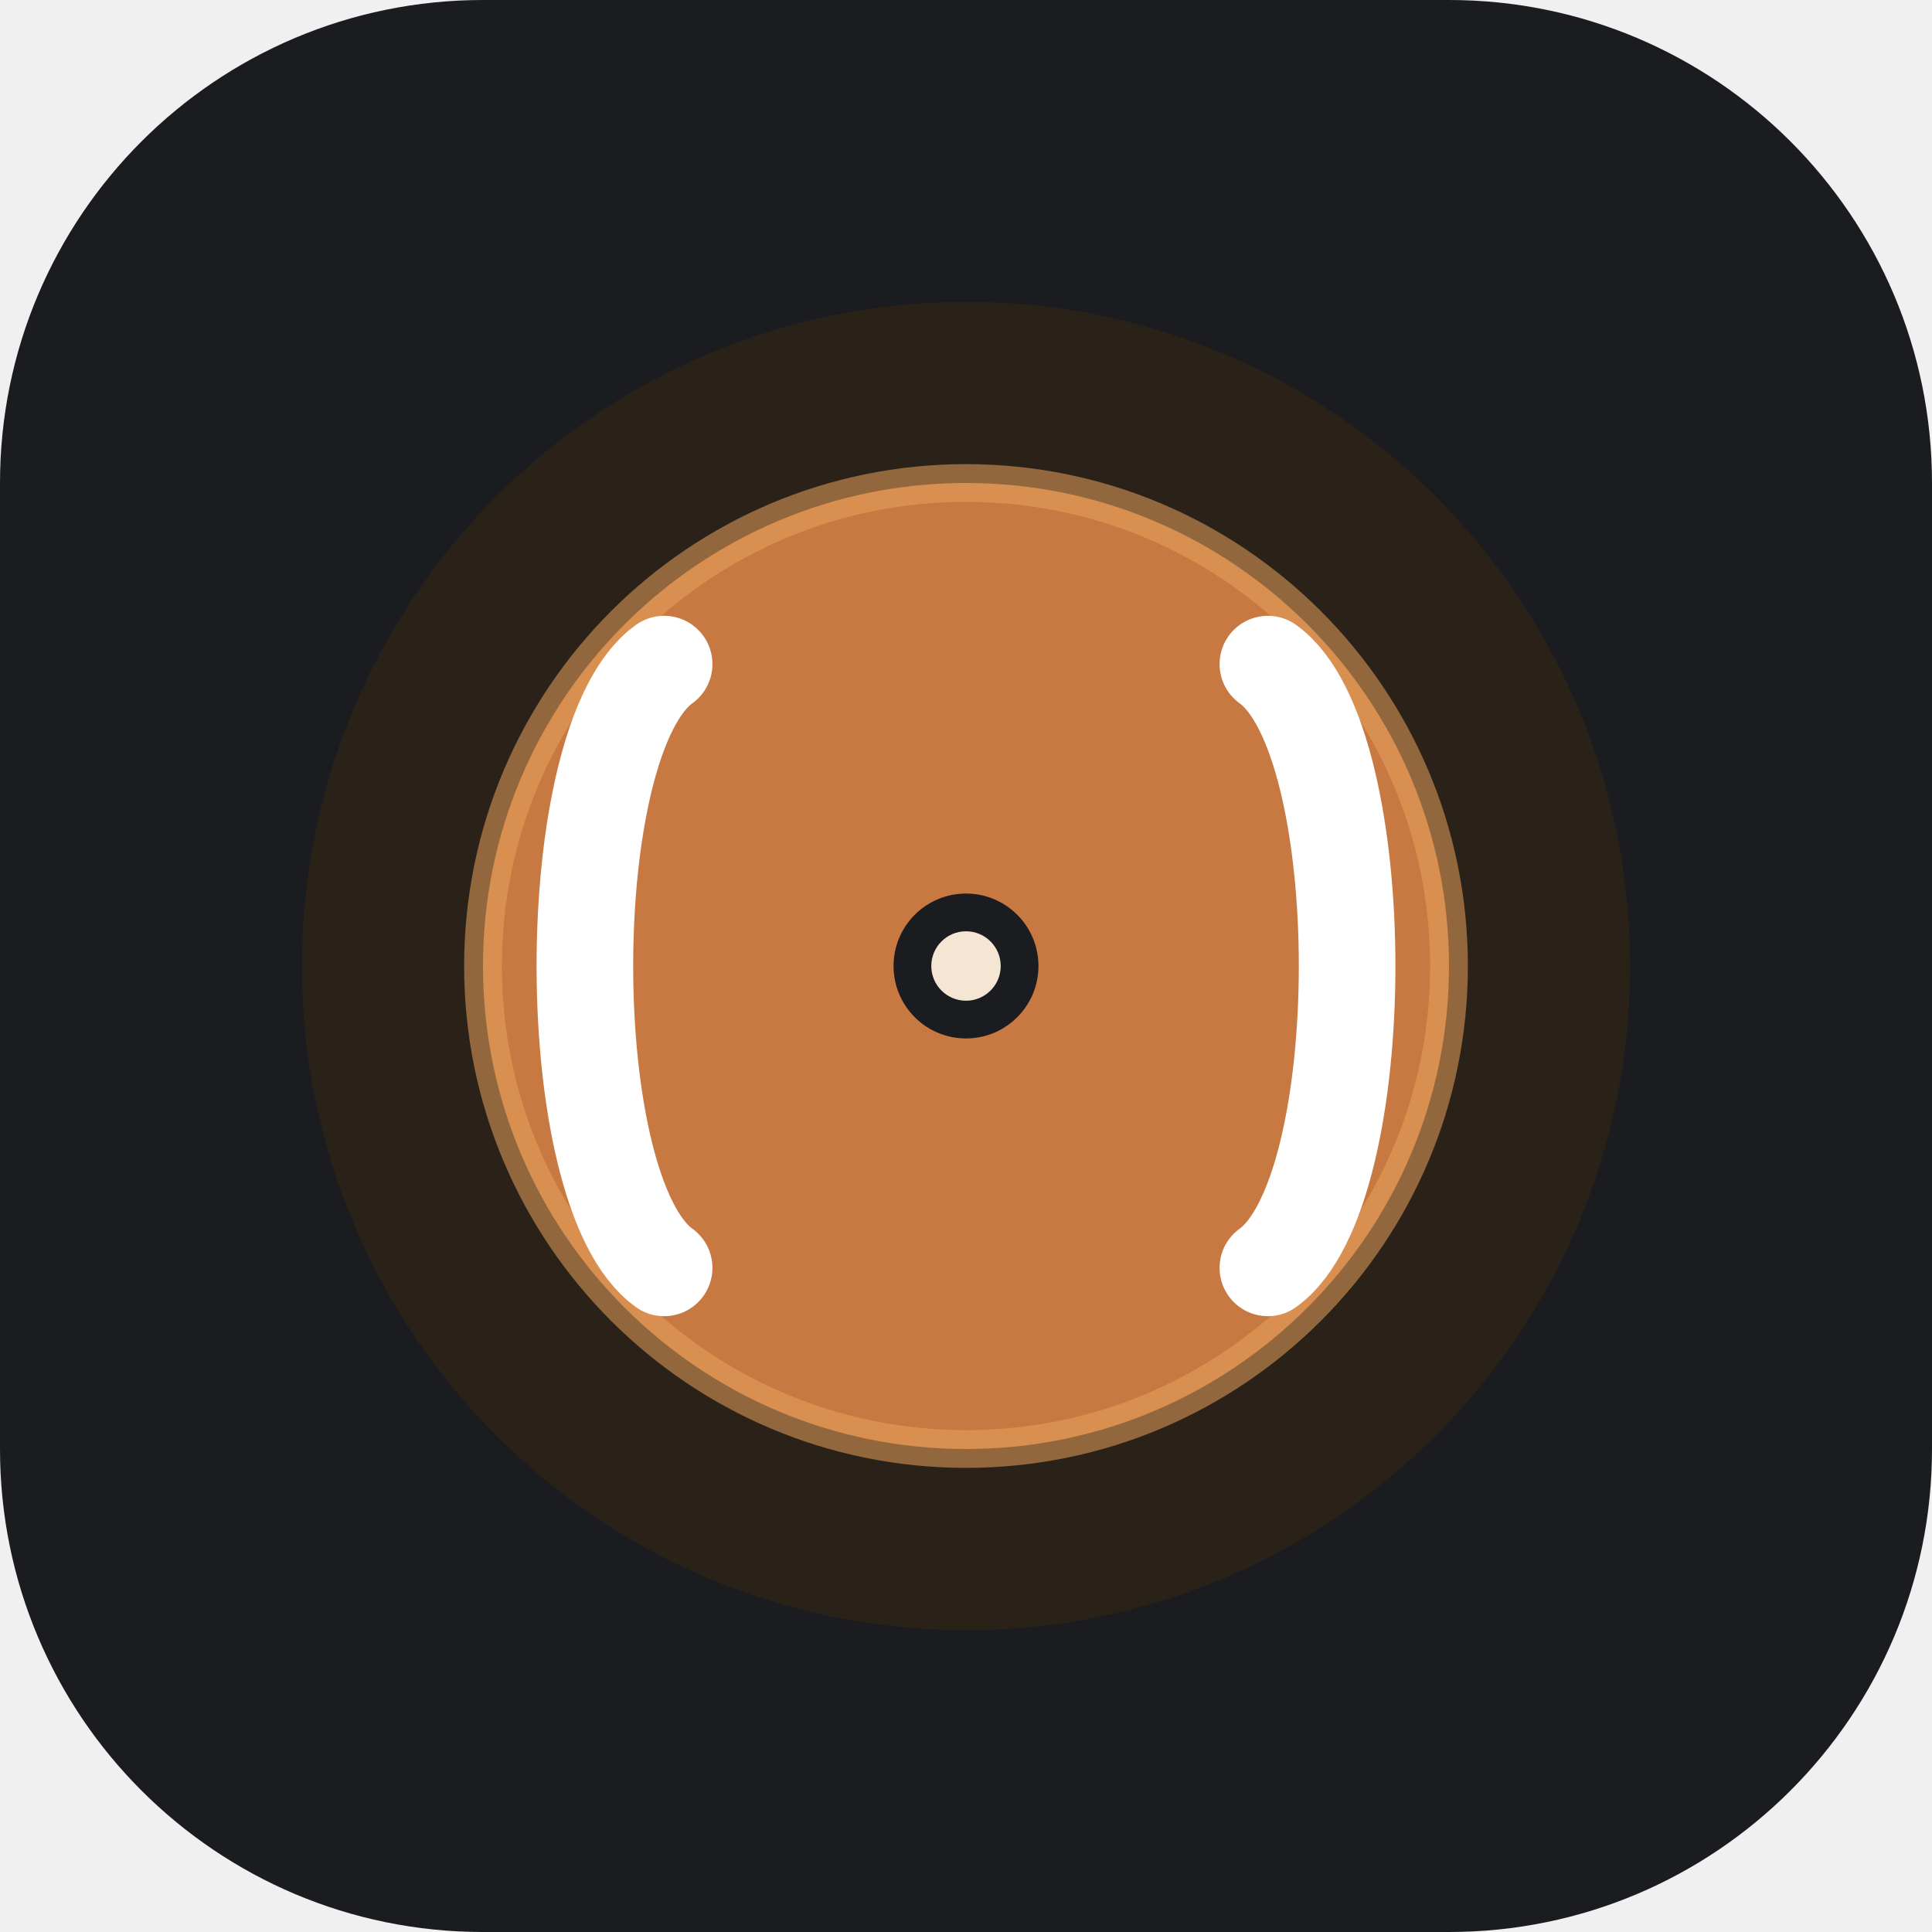
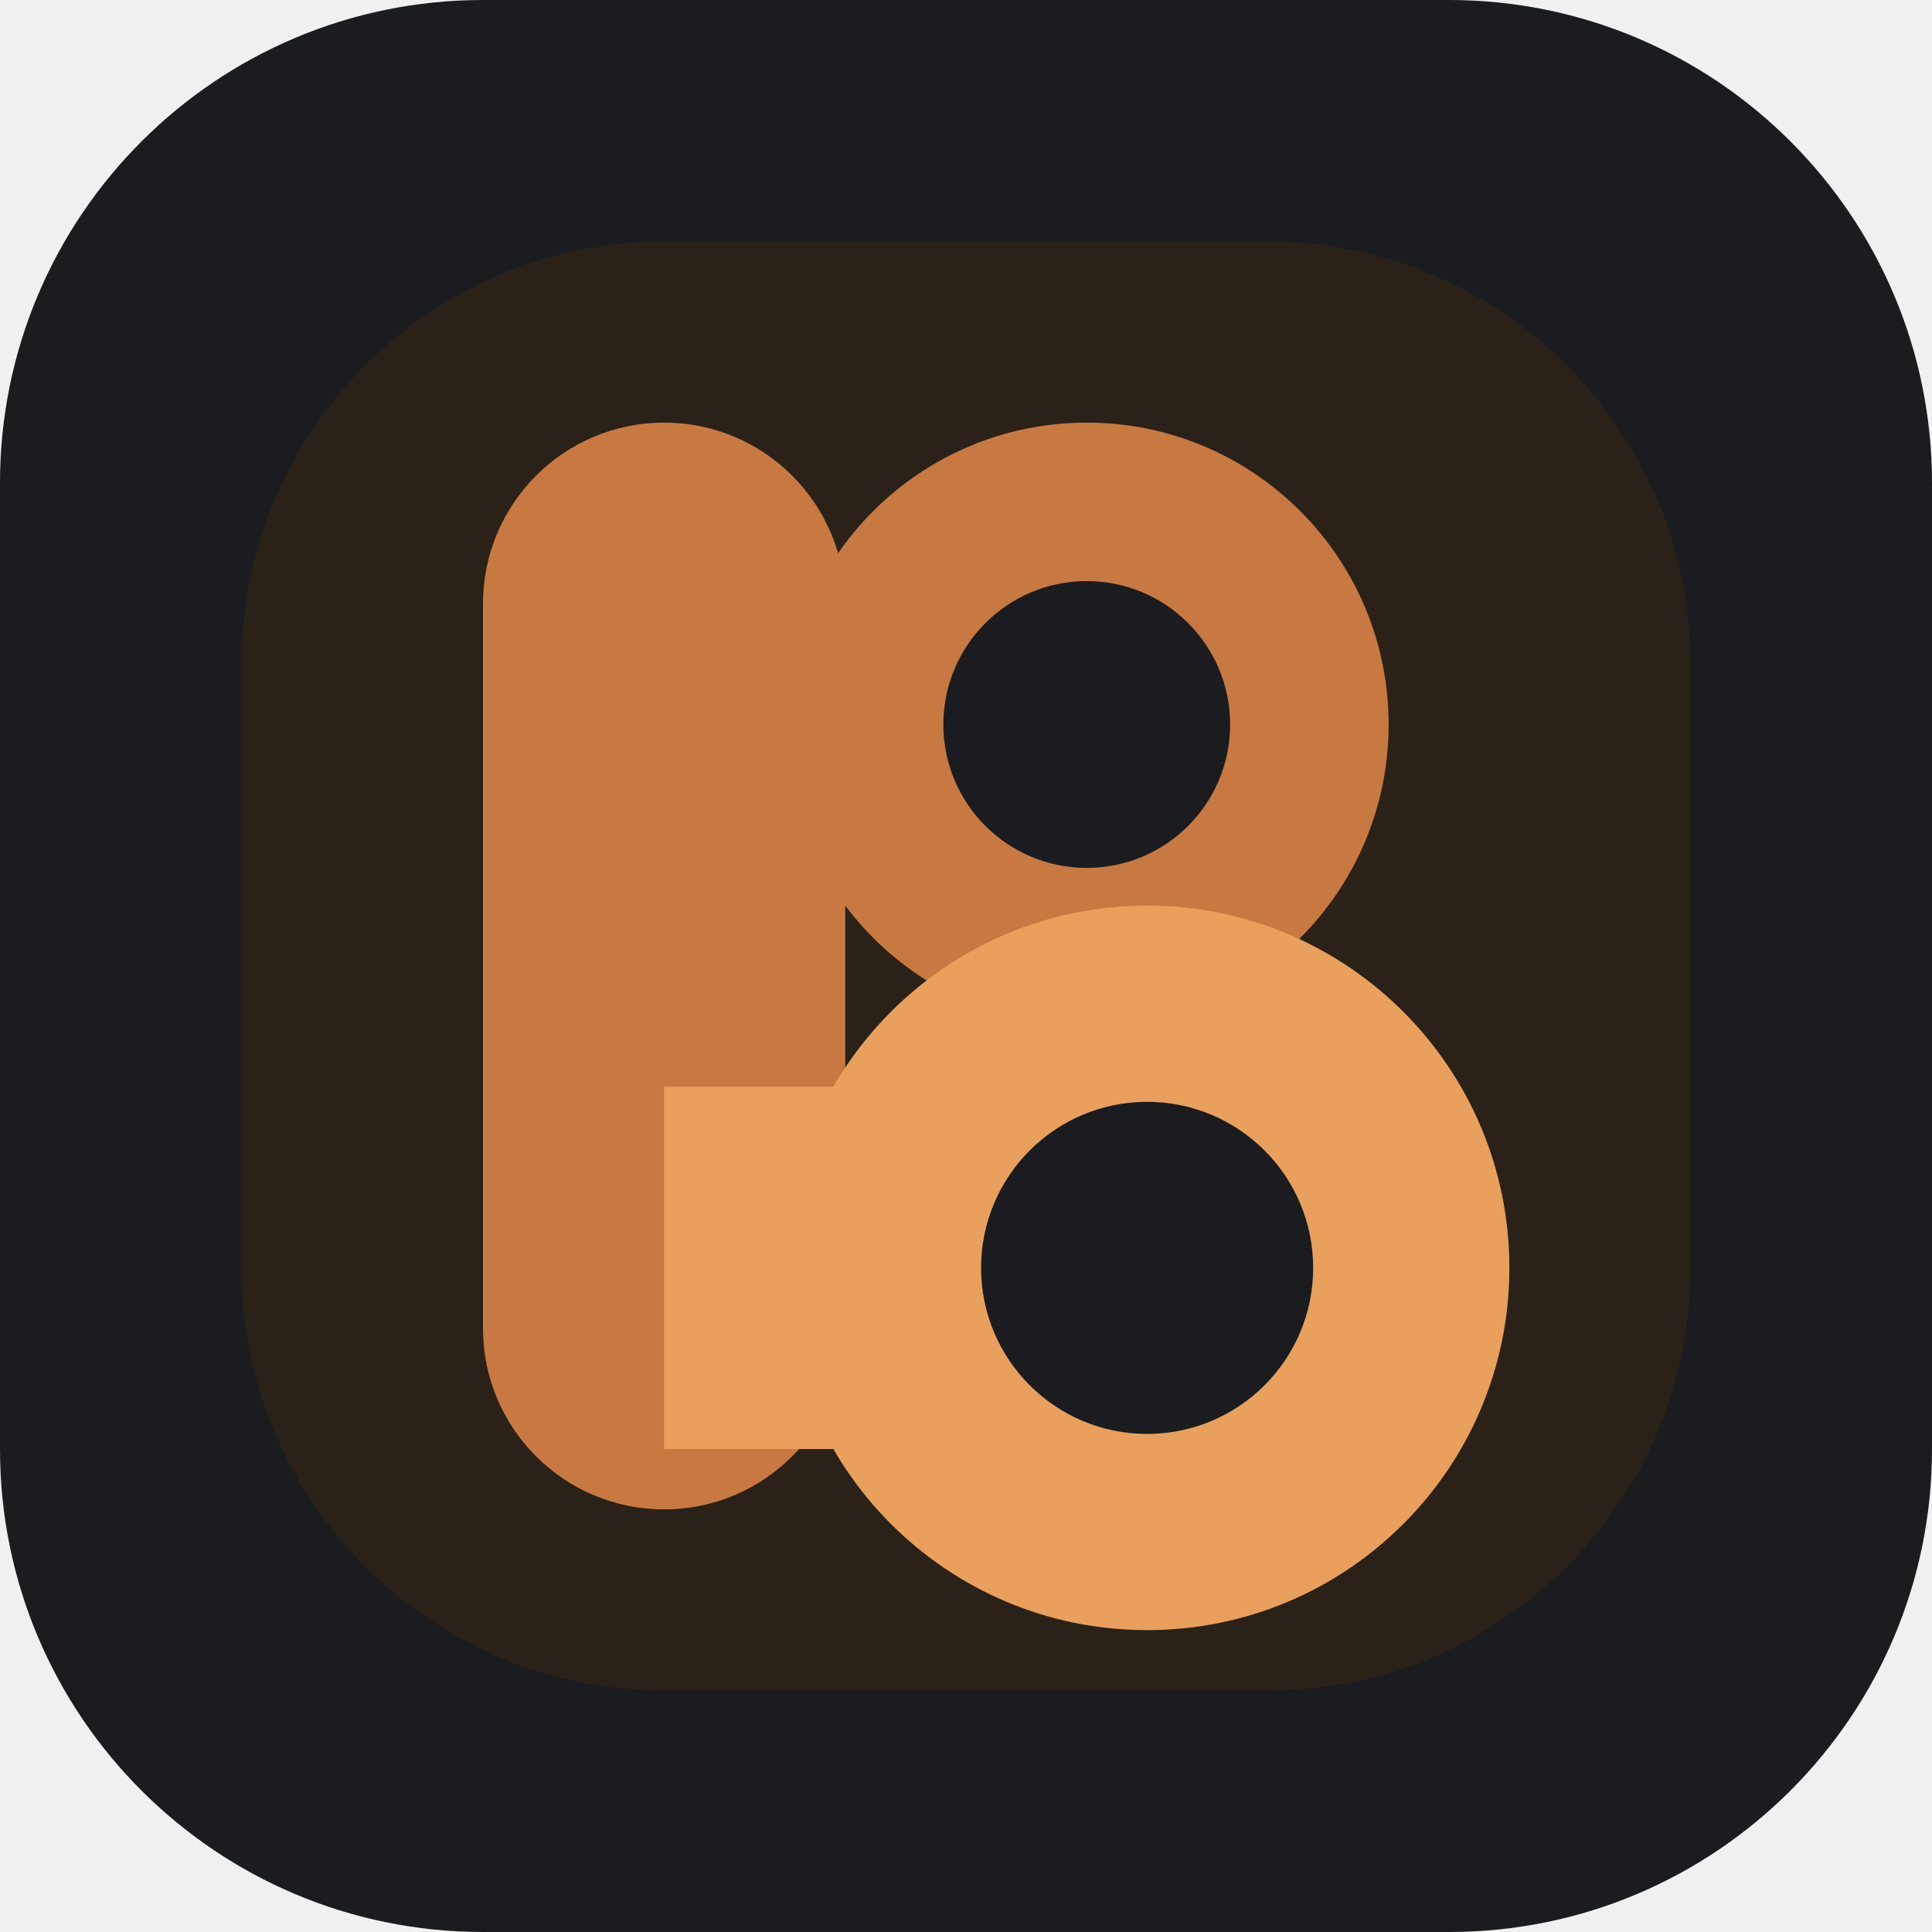
<svg xmlns="http://www.w3.org/2000/svg" viewBox="0 0 64 64" role="img" aria-label="bindsmith">
  <rect width="64" height="64" rx="16" fill="#1A1C1F" />
-   <circle cx="32" cy="32" r="22" fill="#2A2218" />
-   <circle cx="32" cy="32" r="16" fill="#C87941" />
-   <circle cx="32" cy="32" r="16" fill="none" stroke="#E8A05C" stroke-width="1.25" opacity="0.55" />
-   <path d="M22 22 C18.5 24.5 18.5 39.5 22 42" fill="none" stroke="#FFFFFF" stroke-width="3.2" stroke-linecap="round" stroke-linejoin="round" />
-   <path d="M42 22 C45.5 24.5 45.5 39.5 42 42" fill="none" stroke="#FFFFFF" stroke-width="3.2" stroke-linecap="round" stroke-linejoin="round" />
-   <circle cx="32" cy="32" r="2.4" fill="#1A1C1F" />
-   <circle cx="32" cy="32" r="1.15" fill="#F5E6D4" />
+   <rect x="8" y="8" width="48" height="48" rx="14" fill="#2A2218" />
+   <rect x="16" y="14" width="12" height="36" rx="6" fill="#C87941" />
+   <circle cx="36" cy="24" r="10" fill="#C87941" />
+   <circle cx="36" cy="24" r="4.75" fill="#1A1C1F" />
+   <circle cx="38" cy="42" r="12" fill="#E8A05C" />
+   <circle cx="38" cy="42" r="5.5" fill="#1A1C1F" />
+   <rect x="22" y="20" width="6" height="8" fill="#C87941" />
+   <rect x="22" y="36" width="8" height="12" fill="#E8A05C" />
</svg>
